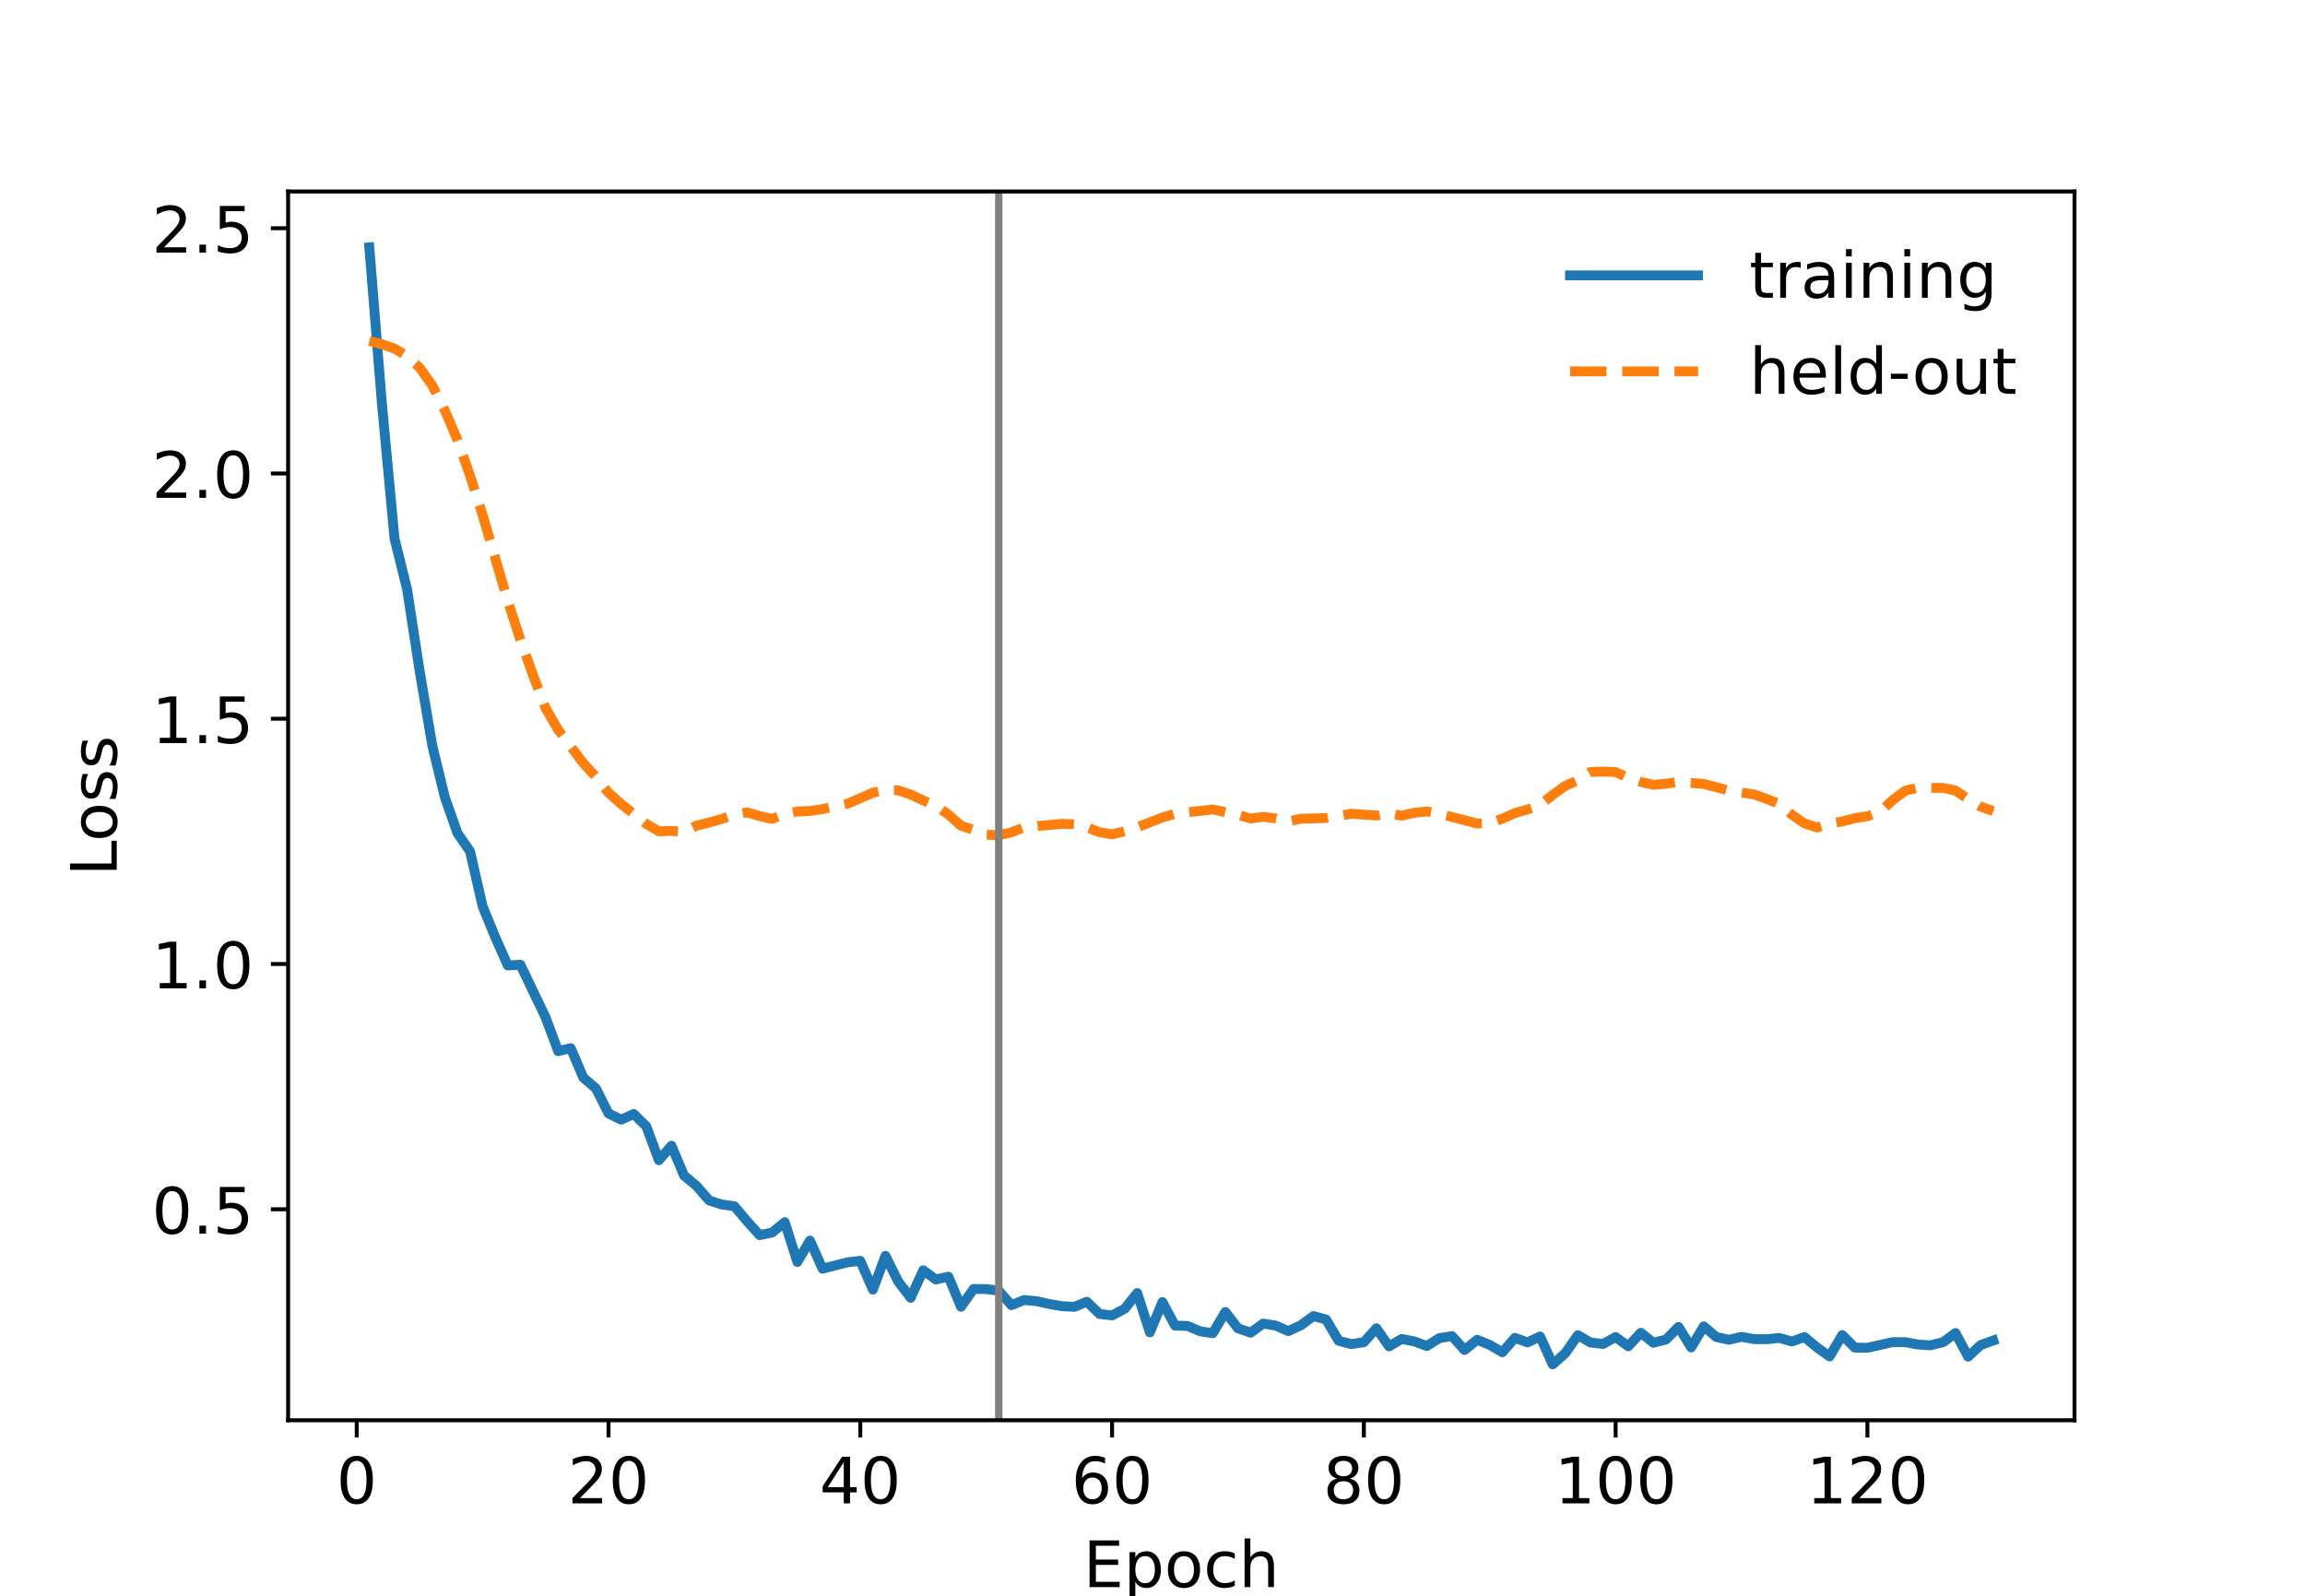
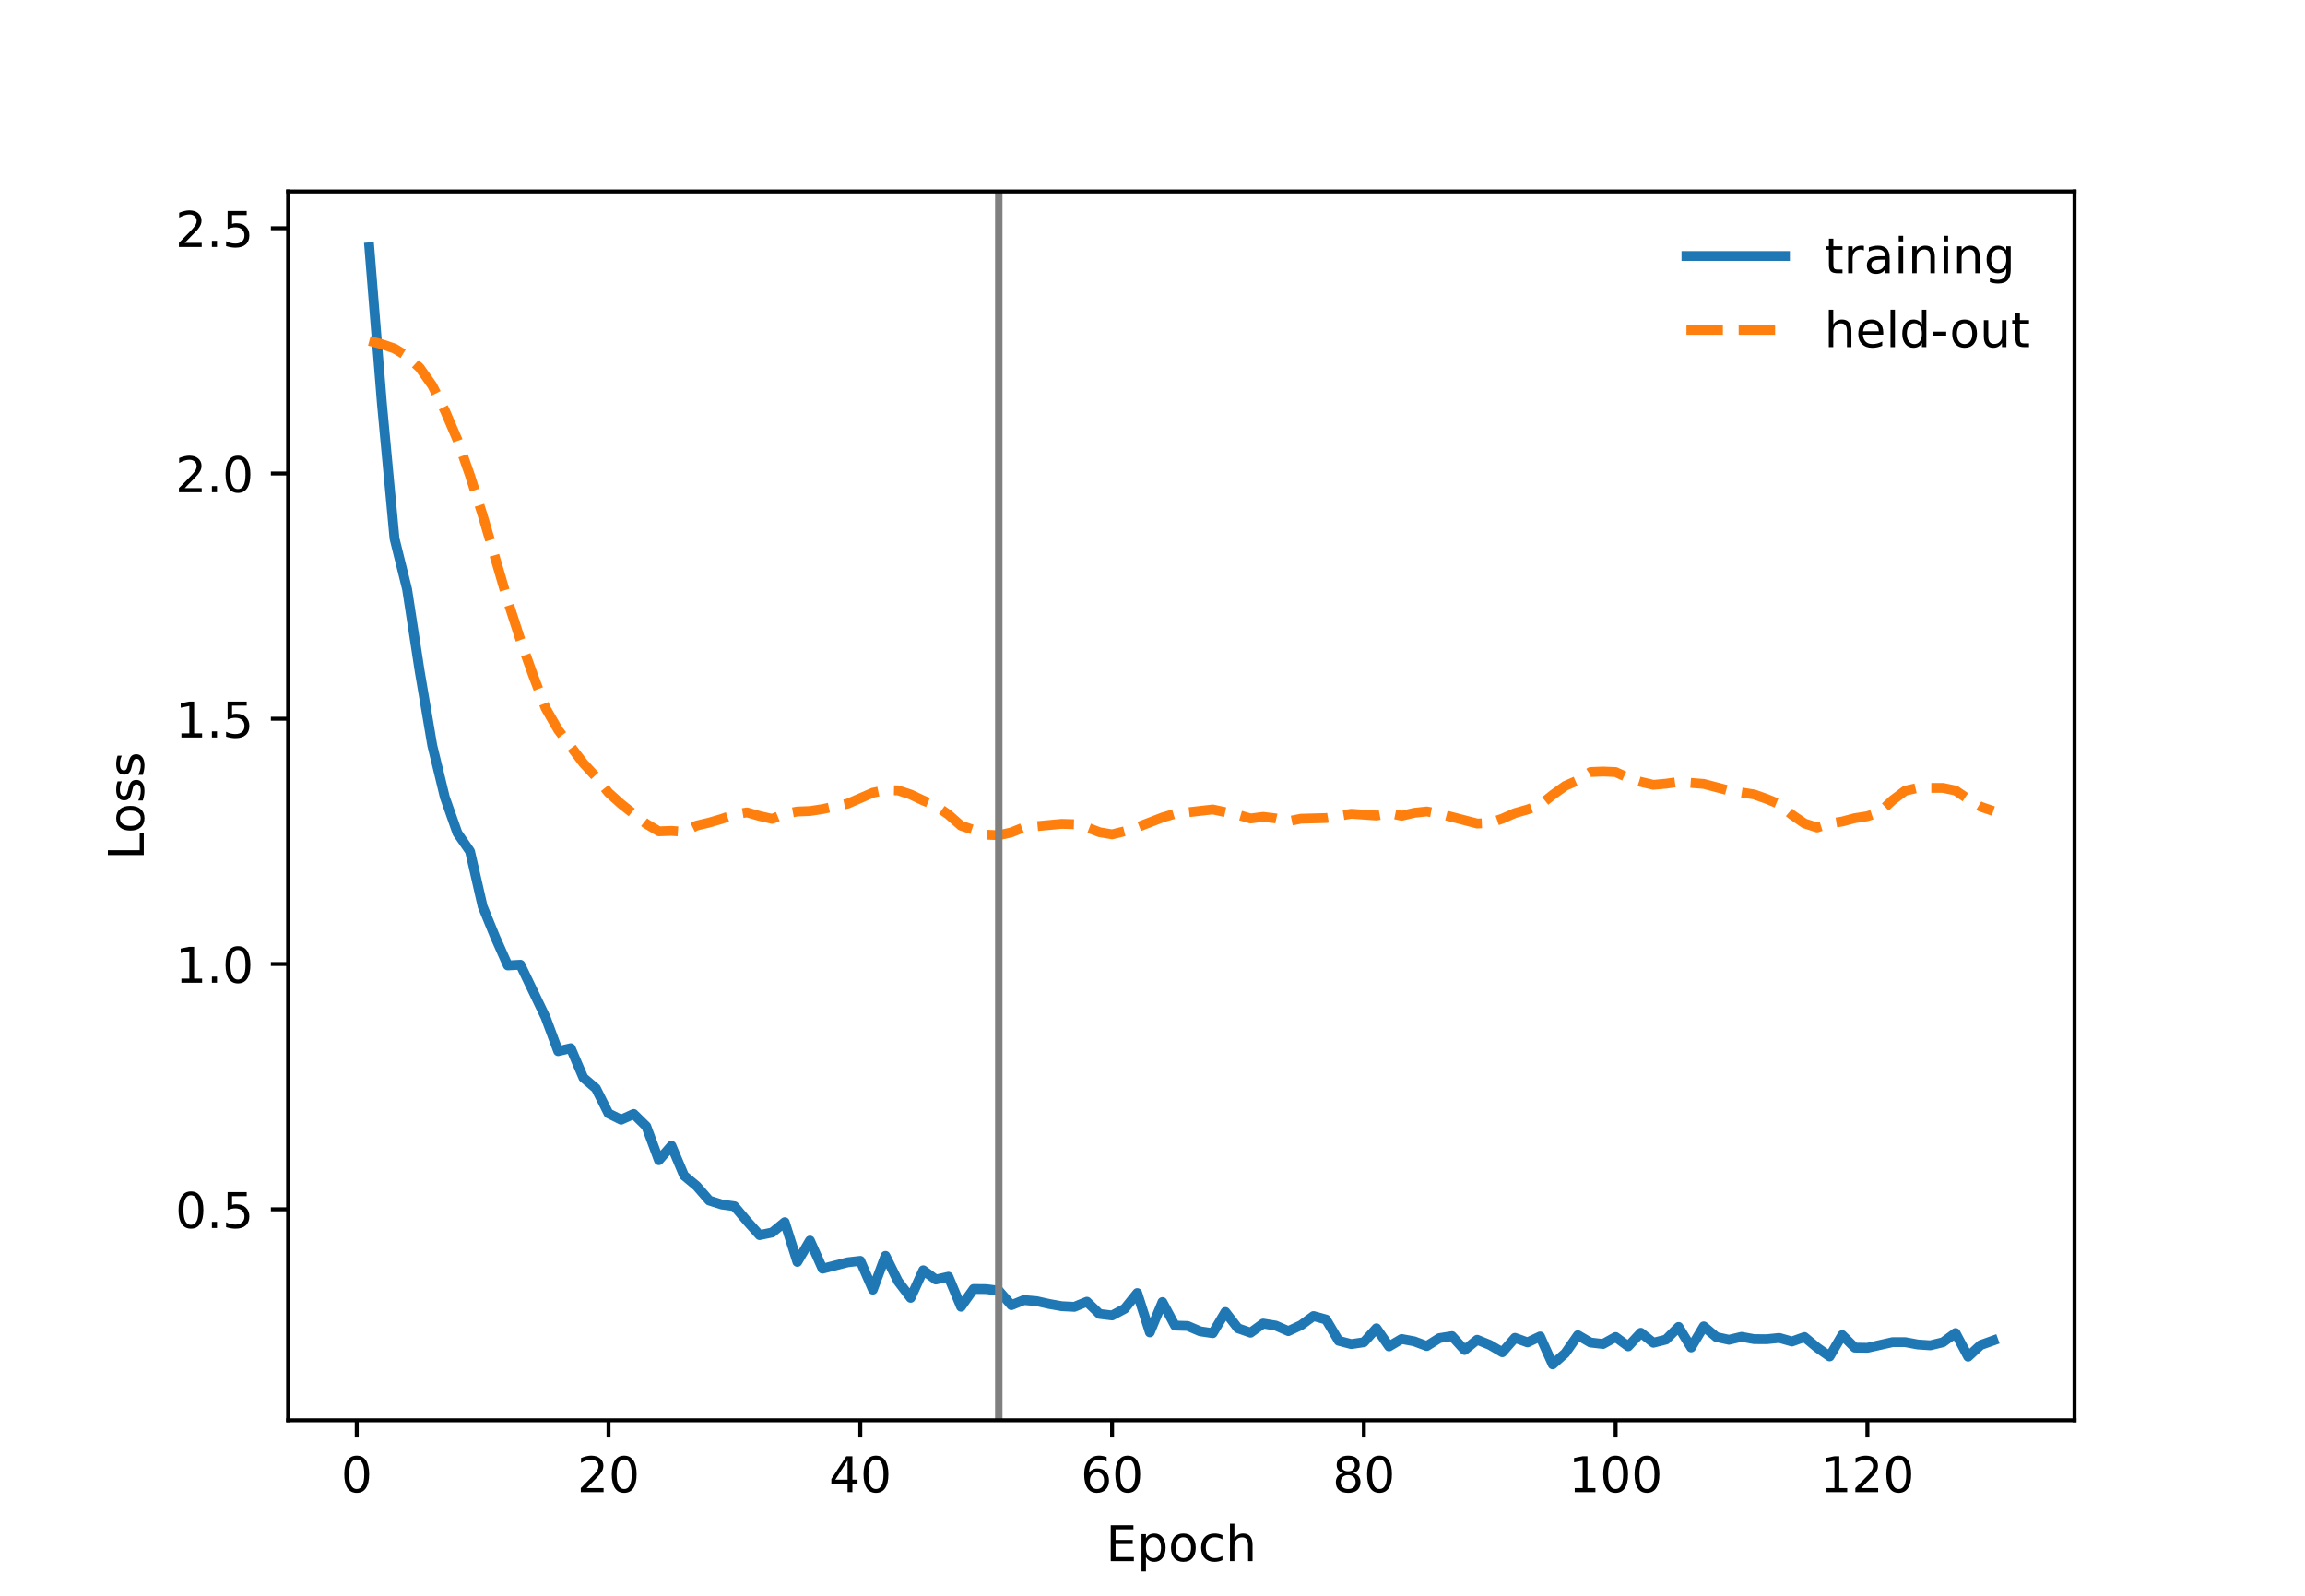
<svg xmlns="http://www.w3.org/2000/svg" xmlns:xlink="http://www.w3.org/1999/xlink" width="468pt" height="324pt" viewBox="0 0 468 324" version="1.1">
  <defs>
    <style type="text/css">*{stroke-linejoin: round; stroke-linecap: butt}</style>
  </defs>
  <g id="figure_1">
    <g id="patch_1">
      <path d="M 0 324  L 468 324  L 468 0  L 0 0  L 0 324  z " style="fill: none" />
    </g>
    <g id="axes_1">
      <g id="patch_2">
        <path d="M 58.5 288.36  L 421.2 288.36  L 421.2 38.88  L 58.5 38.88  L 58.5 288.36  z " style="fill: none" />
      </g>
      <g id="matplotlib.axis_1">
        <g id="xtick_1">
          <g id="line2d_1">
            <defs>
              <path id="m7b273e4b13" d="M 0 0  L 0 3.5  " style="stroke: currentColor; stroke-width: 0.8" />
            </defs>
            <g>
              <use xlink:href="#m7b273e4b13" x="72.43" y="288.36" style="fill: currentColor; stroke: currentColor; stroke-width: 0.8" />
            </g>
          </g>
          <g id="text_1">
-             <g style="fill: currentColor" transform="translate(68.29471 305.237) scale(0.13 -0.13)">
+             <g style="fill: currentColor" transform="translate(69.24909 302.9577) scale(0.1 -0.1)">
              <defs>
                <path id="DejaVuSans-13" d="M 2034 4250  Q 1547 4250 1301 3770  Q 1056 3291 1056 2328  Q 1056 1369 1301 889  Q 1547 409 2034 409  Q 2525 409 2770 889  Q 3016 1369 3016 2328  Q 3016 3291 2770 3770  Q 2525 4250 2034 4250  z M 2034 4750  Q 2819 4750 3233 4129  Q 3647 3509 3647 2328  Q 3647 1150 3233 529  Q 2819 -91 2034 -91  Q 1250 -91 836 529  Q 422 1150 422 2328  Q 422 3509 836 4129  Q 1250 4750 2034 4750  z " transform="scale(0.015625)" />
              </defs>
              <use xlink:href="#DejaVuSans-13" />
            </g>
          </g>
        </g>
        <g id="xtick_2">
          <g id="line2d_2">
            <g>
              <use xlink:href="#m7b273e4b13" x="123.551" y="288.36" style="fill: currentColor; stroke: currentColor; stroke-width: 0.8" />
            </g>
          </g>
          <g id="text_2">
-             <g style="fill: currentColor" transform="translate(115.2796 305.237) scale(0.13 -0.13)">
+             <g style="fill: currentColor" transform="translate(117.1883 302.9577) scale(0.1 -0.1)">
              <defs>
                <path id="DejaVuSans-15" d="M 1228 531  L 3431 531  L 3431 0  L 469 0  L 469 531  Q 828 903 1448 1529  Q 2069 2156 2228 2338  Q 2531 2678 2651 2914  Q 2772 3150 2772 3378  Q 2772 3750 2511 3984  Q 2250 4219 1831 4219  Q 1534 4219 1204 4116  Q 875 4013 500 3803  L 500 4441  Q 881 4594 1212 4672  Q 1544 4750 1819 4750  Q 2544 4750 2975 4387  Q 3406 4025 3406 3419  Q 3406 3131 3298 2873  Q 3191 2616 2906 2266  Q 2828 2175 2409 1742  Q 1991 1309 1228 531  z " transform="scale(0.015625)" />
              </defs>
              <use xlink:href="#DejaVuSans-15" />
              <use xlink:href="#DejaVuSans-13" transform="translate(63.625 0)" />
            </g>
          </g>
        </g>
        <g id="xtick_3">
          <g id="line2d_3">
            <g>
              <use xlink:href="#m7b273e4b13" x="174.671" y="288.36" style="fill: currentColor; stroke: currentColor; stroke-width: 0.8" />
            </g>
          </g>
          <g id="text_3">
-             <g style="fill: currentColor" transform="translate(166.4001 305.237) scale(0.13 -0.13)">
+             <g style="fill: currentColor" transform="translate(168.3089 302.9577) scale(0.1 -0.1)">
              <defs>
                <path id="DejaVuSans-17" d="M 2419 4116  L 825 1625  L 2419 1625  L 2419 4116  z M 2253 4666  L 3047 4666  L 3047 1625  L 3713 1625  L 3713 1100  L 3047 1100  L 3047 0  L 2419 0  L 2419 1100  L 313 1100  L 313 1709  L 2253 4666  z " transform="scale(0.015625)" />
              </defs>
              <use xlink:href="#DejaVuSans-17" />
              <use xlink:href="#DejaVuSans-13" transform="translate(63.625 0)" />
            </g>
          </g>
        </g>
        <g id="xtick_4">
          <g id="line2d_4">
            <g>
              <use xlink:href="#m7b273e4b13" x="225.792" y="288.36" style="fill: currentColor; stroke: currentColor; stroke-width: 0.8" />
            </g>
          </g>
          <g id="text_4">
-             <g style="fill: currentColor" transform="translate(217.5206 305.237) scale(0.13 -0.13)">
+             <g style="fill: currentColor" transform="translate(219.4294 302.9577) scale(0.1 -0.1)">
              <defs>
                <path id="DejaVuSans-19" d="M 2113 2584  Q 1688 2584 1439 2293  Q 1191 2003 1191 1497  Q 1191 994 1439 701  Q 1688 409 2113 409  Q 2538 409 2786 701  Q 3034 994 3034 1497  Q 3034 2003 2786 2293  Q 2538 2584 2113 2584  z M 3366 4563  L 3366 3988  Q 3128 4100 2886 4159  Q 2644 4219 2406 4219  Q 1781 4219 1451 3797  Q 1122 3375 1075 2522  Q 1259 2794 1537 2939  Q 1816 3084 2150 3084  Q 2853 3084 3261 2657  Q 3669 2231 3669 1497  Q 3669 778 3244 343  Q 2819 -91 2113 -91  Q 1303 -91 875 529  Q 447 1150 447 2328  Q 447 3434 972 4092  Q 1497 4750 2381 4750  Q 2619 4750 2861 4703  Q 3103 4656 3366 4563  z " transform="scale(0.015625)" />
              </defs>
              <use xlink:href="#DejaVuSans-19" />
              <use xlink:href="#DejaVuSans-13" transform="translate(63.625 0)" />
            </g>
          </g>
        </g>
        <g id="xtick_5">
          <g id="line2d_5">
            <g>
              <use xlink:href="#m7b273e4b13" x="276.912" y="288.36" style="fill: currentColor; stroke: currentColor; stroke-width: 0.8" />
            </g>
          </g>
          <g id="text_5">
-             <g style="fill: currentColor" transform="translate(268.6411 305.237) scale(0.13 -0.13)">
+             <g style="fill: currentColor" transform="translate(270.5499 302.9577) scale(0.1 -0.1)">
              <defs>
                <path id="DejaVuSans-1b" d="M 2034 2216  Q 1584 2216 1326 1975  Q 1069 1734 1069 1313  Q 1069 891 1326 650  Q 1584 409 2034 409  Q 2484 409 2743 651  Q 3003 894 3003 1313  Q 3003 1734 2745 1975  Q 2488 2216 2034 2216  z M 1403 2484  Q 997 2584 770 2862  Q 544 3141 544 3541  Q 544 4100 942 4425  Q 1341 4750 2034 4750  Q 2731 4750 3128 4425  Q 3525 4100 3525 3541  Q 3525 3141 3298 2862  Q 3072 2584 2669 2484  Q 3125 2378 3379 2068  Q 3634 1759 3634 1313  Q 3634 634 3220 271  Q 2806 -91 2034 -91  Q 1263 -91 848 271  Q 434 634 434 1313  Q 434 1759 690 2068  Q 947 2378 1403 2484  z M 1172 3481  Q 1172 3119 1398 2916  Q 1625 2713 2034 2713  Q 2441 2713 2670 2916  Q 2900 3119 2900 3481  Q 2900 3844 2670 4047  Q 2441 4250 2034 4250  Q 1625 4250 1398 4047  Q 1172 3844 1172 3481  z " transform="scale(0.015625)" />
              </defs>
              <use xlink:href="#DejaVuSans-1b" />
              <use xlink:href="#DejaVuSans-13" transform="translate(63.625 0)" />
            </g>
          </g>
        </g>
        <g id="xtick_6">
          <g id="line2d_6">
            <g>
              <use xlink:href="#m7b273e4b13" x="328.033" y="288.36" style="fill: currentColor; stroke: currentColor; stroke-width: 0.8" />
            </g>
          </g>
          <g id="text_6">
-             <g style="fill: currentColor" transform="translate(315.626 305.237) scale(0.13 -0.13)">
+             <g style="fill: currentColor" transform="translate(318.4891 302.9577) scale(0.1 -0.1)">
              <defs>
                <path id="DejaVuSans-14" d="M 794 531  L 1825 531  L 1825 4091  L 703 3866  L 703 4441  L 1819 4666  L 2450 4666  L 2450 531  L 3481 531  L 3481 0  L 794 0  L 794 531  z " transform="scale(0.015625)" />
              </defs>
              <use xlink:href="#DejaVuSans-14" />
              <use xlink:href="#DejaVuSans-13" transform="translate(63.625 0)" />
              <use xlink:href="#DejaVuSans-13" transform="translate(127.25 0)" />
            </g>
          </g>
        </g>
        <g id="xtick_7">
          <g id="line2d_7">
            <g>
              <use xlink:href="#m7b273e4b13" x="379.153" y="288.36" style="fill: currentColor; stroke: currentColor; stroke-width: 0.8" />
            </g>
          </g>
          <g id="text_7">
-             <g style="fill: currentColor" transform="translate(366.7465 305.237) scale(0.13 -0.13)">
+             <g style="fill: currentColor" transform="translate(369.6096 302.9577) scale(0.1 -0.1)">
              <use xlink:href="#DejaVuSans-14" />
              <use xlink:href="#DejaVuSans-15" transform="translate(63.625 0)" />
              <use xlink:href="#DejaVuSans-13" transform="translate(127.25 0)" />
            </g>
          </g>
        </g>
        <g id="text_8">
-           <g style="fill: currentColor" transform="translate(219.9458 322.238) scale(0.13 -0.13)">
+           <g style="fill: currentColor" transform="translate(224.5391 316.9584) scale(0.1 -0.1)">
            <defs>
              <path id="DejaVuSans-28" d="M 628 4666  L 3578 4666  L 3578 4134  L 1259 4134  L 1259 2753  L 3481 2753  L 3481 2222  L 1259 2222  L 1259 531  L 3634 531  L 3634 0  L 628 0  L 628 4666  z " transform="scale(0.015625)" />
              <path id="DejaVuSans-53" d="M 1159 525  L 1159 -1331  L 581 -1331  L 581 3500  L 1159 3500  L 1159 2969  Q 1341 3281 1617 3432  Q 1894 3584 2278 3584  Q 2916 3584 3314 3078  Q 3713 2572 3713 1747  Q 3713 922 3314 415  Q 2916 -91 2278 -91  Q 1894 -91 1617 61  Q 1341 213 1159 525  z M 3116 1747  Q 3116 2381 2855 2742  Q 2594 3103 2138 3103  Q 1681 3103 1420 2742  Q 1159 2381 1159 1747  Q 1159 1113 1420 752  Q 1681 391 2138 391  Q 2594 391 2855 752  Q 3116 1113 3116 1747  z " transform="scale(0.015625)" />
              <path id="DejaVuSans-52" d="M 1959 3097  Q 1497 3097 1228 2736  Q 959 2375 959 1747  Q 959 1119 1226 758  Q 1494 397 1959 397  Q 2419 397 2687 759  Q 2956 1122 2956 1747  Q 2956 2369 2687 2733  Q 2419 3097 1959 3097  z M 1959 3584  Q 2709 3584 3137 3096  Q 3566 2609 3566 1747  Q 3566 888 3137 398  Q 2709 -91 1959 -91  Q 1206 -91 779 398  Q 353 888 353 1747  Q 353 2609 779 3096  Q 1206 3584 1959 3584  z " transform="scale(0.015625)" />
              <path id="DejaVuSans-46" d="M 3122 3366  L 3122 2828  Q 2878 2963 2633 3030  Q 2388 3097 2138 3097  Q 1578 3097 1268 2742  Q 959 2388 959 1747  Q 959 1106 1268 751  Q 1578 397 2138 397  Q 2388 397 2633 464  Q 2878 531 3122 666  L 3122 134  Q 2881 22 2623 -34  Q 2366 -91 2075 -91  Q 1284 -91 818 406  Q 353 903 353 1747  Q 353 2603 823 3093  Q 1294 3584 2113 3584  Q 2378 3584 2631 3529  Q 2884 3475 3122 3366  z " transform="scale(0.015625)" />
              <path id="DejaVuSans-4b" d="M 3513 2113  L 3513 0  L 2938 0  L 2938 2094  Q 2938 2591 2744 2837  Q 2550 3084 2163 3084  Q 1697 3084 1428 2787  Q 1159 2491 1159 1978  L 1159 0  L 581 0  L 581 4863  L 1159 4863  L 1159 2956  Q 1366 3272 1645 3428  Q 1925 3584 2291 3584  Q 2894 3584 3203 3211  Q 3513 2838 3513 2113  z " transform="scale(0.015625)" />
            </defs>
            <use xlink:href="#DejaVuSans-28" />
            <use xlink:href="#DejaVuSans-53" transform="translate(63.1875 0)" />
            <use xlink:href="#DejaVuSans-52" transform="translate(126.6719 0)" />
            <use xlink:href="#DejaVuSans-46" transform="translate(187.8594 0)" />
            <use xlink:href="#DejaVuSans-4b" transform="translate(242.8438 0)" />
          </g>
        </g>
      </g>
      <g id="matplotlib.axis_2">
        <g id="ytick_1">
          <g id="line2d_8">
            <defs>
              <path id="mc0cdff3a55" d="M 0 0  L -3.5 0  " style="stroke: currentColor; stroke-width: 0.8" />
            </defs>
            <g>
              <use xlink:href="#mc0cdff3a55" x="58.5" y="245.525" style="fill: currentColor; stroke: currentColor; stroke-width: 0.8" />
            </g>
          </g>
          <g id="text_9">
-             <g style="fill: currentColor" transform="translate(30.82594 250.4635) scale(0.13 -0.13)">
+             <g style="fill: currentColor" transform="translate(35.59687 249.3239) scale(0.1 -0.1)">
              <defs>
                <path id="DejaVuSans-11" d="M 684 794  L 1344 794  L 1344 0  L 684 0  L 684 794  z " transform="scale(0.015625)" />
                <path id="DejaVuSans-18" d="M 691 4666  L 3169 4666  L 3169 4134  L 1269 4134  L 1269 2991  Q 1406 3038 1543 3061  Q 1681 3084 1819 3084  Q 2600 3084 3056 2656  Q 3513 2228 3513 1497  Q 3513 744 3044 326  Q 2575 -91 1722 -91  Q 1428 -91 1123 -41  Q 819 9 494 109  L 494 744  Q 775 591 1075 516  Q 1375 441 1709 441  Q 2250 441 2565 725  Q 2881 1009 2881 1497  Q 2881 1984 2565 2268  Q 2250 2553 1709 2553  Q 1456 2553 1204 2497  Q 953 2441 691 2322  L 691 4666  z " transform="scale(0.015625)" />
              </defs>
              <use xlink:href="#DejaVuSans-13" />
              <use xlink:href="#DejaVuSans-11" transform="translate(63.625 0)" />
              <use xlink:href="#DejaVuSans-18" transform="translate(95.40625 0)" />
            </g>
          </g>
        </g>
        <g id="ytick_2">
          <g id="line2d_9">
            <g>
              <use xlink:href="#mc0cdff3a55" x="58.5" y="195.729" style="fill: currentColor; stroke: currentColor; stroke-width: 0.8" />
            </g>
          </g>
          <g id="text_10">
-             <g style="fill: currentColor" transform="translate(30.82594 200.6676) scale(0.13 -0.13)">
+             <g style="fill: currentColor" transform="translate(35.59687 199.528) scale(0.1 -0.1)">
              <use xlink:href="#DejaVuSans-14" />
              <use xlink:href="#DejaVuSans-11" transform="translate(63.625 0)" />
              <use xlink:href="#DejaVuSans-13" transform="translate(95.40625 0)" />
            </g>
          </g>
        </g>
        <g id="ytick_3">
          <g id="line2d_10">
            <g>
              <use xlink:href="#mc0cdff3a55" x="58.5" y="145.933" style="fill: currentColor; stroke: currentColor; stroke-width: 0.8" />
            </g>
          </g>
          <g id="text_11">
-             <g style="fill: currentColor" transform="translate(30.82594 150.8718) scale(0.13 -0.13)">
+             <g style="fill: currentColor" transform="translate(35.59687 149.7321) scale(0.1 -0.1)">
              <use xlink:href="#DejaVuSans-14" />
              <use xlink:href="#DejaVuSans-11" transform="translate(63.625 0)" />
              <use xlink:href="#DejaVuSans-18" transform="translate(95.40625 0)" />
            </g>
          </g>
        </g>
        <g id="ytick_4">
          <g id="line2d_11">
            <g>
              <use xlink:href="#mc0cdff3a55" x="58.5" y="96.137" style="fill: currentColor; stroke: currentColor; stroke-width: 0.8" />
            </g>
          </g>
          <g id="text_12">
-             <g style="fill: currentColor" transform="translate(30.82594 101.0759) scale(0.13 -0.13)">
+             <g style="fill: currentColor" transform="translate(35.59687 99.93623) scale(0.1 -0.1)">
              <use xlink:href="#DejaVuSans-15" />
              <use xlink:href="#DejaVuSans-11" transform="translate(63.625 0)" />
              <use xlink:href="#DejaVuSans-13" transform="translate(95.40625 0)" />
            </g>
          </g>
        </g>
        <g id="ytick_5">
          <g id="line2d_12">
            <g>
              <use xlink:href="#mc0cdff3a55" x="58.5" y="46.342" style="fill: currentColor; stroke: currentColor; stroke-width: 0.8" />
            </g>
          </g>
          <g id="text_13">
-             <g style="fill: currentColor" transform="translate(30.82594 51.28) scale(0.13 -0.13)">
+             <g style="fill: currentColor" transform="translate(35.59687 50.14035) scale(0.1 -0.1)">
              <use xlink:href="#DejaVuSans-15" />
              <use xlink:href="#DejaVuSans-11" transform="translate(63.625 0)" />
              <use xlink:href="#DejaVuSans-18" transform="translate(95.40625 0)" />
            </g>
          </g>
        </g>
        <g id="text_14">
-           <g style="fill: currentColor" transform="translate(23.70289 177.8773) rotate(-90) scale(0.13 -0.13)">
+           <g style="fill: currentColor" transform="translate(29.19453 174.5872) rotate(-90) scale(0.1 -0.1)">
            <defs>
              <path id="DejaVuSans-2f" d="M 628 4666  L 1259 4666  L 1259 531  L 3531 531  L 3531 0  L 628 0  L 628 4666  z " transform="scale(0.015625)" />
              <path id="DejaVuSans-56" d="M 2834 3397  L 2834 2853  Q 2591 2978 2328 3040  Q 2066 3103 1784 3103  Q 1356 3103 1142 2972  Q 928 2841 928 2578  Q 928 2378 1081 2264  Q 1234 2150 1697 2047  L 1894 2003  Q 2506 1872 2764 1633  Q 3022 1394 3022 966  Q 3022 478 2636 193  Q 2250 -91 1575 -91  Q 1294 -91 989 -36  Q 684 19 347 128  L 347 722  Q 666 556 975 473  Q 1284 391 1588 391  Q 1994 391 2212 530  Q 2431 669 2431 922  Q 2431 1156 2273 1281  Q 2116 1406 1581 1522  L 1381 1569  Q 847 1681 609 1914  Q 372 2147 372 2553  Q 372 3047 722 3315  Q 1072 3584 1716 3584  Q 2034 3584 2315 3537  Q 2597 3491 2834 3397  z " transform="scale(0.015625)" />
            </defs>
            <use xlink:href="#DejaVuSans-2f" />
            <use xlink:href="#DejaVuSans-52" transform="translate(53.96875 0)" />
            <use xlink:href="#DejaVuSans-56" transform="translate(115.1562 0)" />
            <use xlink:href="#DejaVuSans-56" transform="translate(167.25 0)" />
          </g>
        </g>
      </g>
      <g id="line2d_13">
        <path d="M 74.986 50.22  L 77.542 81.934  L 80.098 109.317  L 82.654 119.626  L 85.21 136.284  L 87.766 151.348  L 90.323 161.89  L 92.879 169.145  L 95.435 172.855  L 97.991 184.025  L 100.547 190.267  L 103.103 196.018  L 105.659 195.877  L 110.771 206.554  L 113.327 213.417  L 115.883 212.82  L 118.439 218.803  L 120.995 220.982  L 123.551 226.069  L 126.107 227.333  L 128.663 226.177  L 131.219 228.686  L 133.775 235.567  L 136.331 232.621  L 138.887 238.675  L 141.443 240.805  L 143.999 243.747  L 146.555 244.556  L 149.111 244.906  L 151.667 247.927  L 154.223 250.772  L 156.779 250.241  L 159.335 248.142  L 161.891 256.211  L 164.447 251.876  L 167.003 257.588  L 172.115 256.287  L 174.671 255.992  L 177.227 261.838  L 179.783 254.984  L 182.339 260.137  L 184.895 263.5  L 187.451 257.909  L 190.008 259.786  L 192.564 259.211  L 195.12 265.314  L 197.676 261.703  L 200.232 261.729  L 202.788 262.049  L 205.344 264.991  L 207.9 263.959  L 210.456 264.177  L 213.012 264.75  L 215.568 265.204  L 218.124 265.335  L 220.68 264.295  L 223.236 266.771  L 225.792 267.082  L 228.348 265.722  L 230.904 262.537  L 233.46 270.52  L 236.016 264.367  L 238.572 269.139  L 241.128 269.214  L 243.684 270.305  L 246.24 270.678  L 248.796 266.379  L 251.352 269.682  L 253.908 270.583  L 256.464 268.726  L 259.02 269.143  L 261.576 270.259  L 264.132 269.071  L 266.688 267.202  L 269.244 267.912  L 271.8 272.227  L 274.356 272.896  L 276.912 272.519  L 279.468 269.687  L 282.024 273.368  L 284.58 271.864  L 287.136 272.339  L 289.692 273.293  L 292.249 271.683  L 294.805 271.274  L 297.361 274.096  L 299.917 272.02  L 302.473 273.061  L 305.029 274.556  L 307.585 271.631  L 310.141 272.553  L 312.697 271.345  L 315.253 277.02  L 317.809 274.746  L 320.365 271.091  L 322.921 272.575  L 325.477 272.874  L 328.033 271.457  L 330.589 273.351  L 333.145 270.599  L 335.701 272.624  L 338.257 271.979  L 340.813 269.412  L 343.369 273.576  L 345.925 269.298  L 348.481 271.463  L 351.037 272.024  L 353.593 271.422  L 356.149 271.89  L 358.705 271.906  L 361.261 271.646  L 363.817 272.373  L 366.373 271.466  L 368.929 273.587  L 371.485 275.401  L 374.041 271.067  L 376.597 273.613  L 379.153 273.649  L 384.265 272.502  L 386.821 272.504  L 389.377 272.978  L 391.934 273.147  L 394.49 272.523  L 397.046 270.651  L 399.602 275.451  L 402.158 273.083  L 404.714 272.168  L 404.714 272.168  " clip-path="url(#p4115d3fcf9)" style="fill: none; stroke: #1f77b4; stroke-width: 2; stroke-linecap: square" />
      </g>
      <g id="line2d_14">
        <path d="M 74.986 69.207  L 77.542 69.899  L 80.098 70.768  L 82.654 72.328  L 85.21 74.662  L 87.766 78.27  L 90.323 83.351  L 92.879 89.304  L 95.435 96.559  L 97.991 104.585  L 103.103 122.017  L 105.659 129.899  L 108.215 137.056  L 110.771 143.757  L 113.327 148.192  L 118.439 154.952  L 120.995 157.738  L 123.551 160.939  L 126.107 163.233  L 131.219 167.272  L 133.775 168.787  L 136.331 168.702  L 138.887 168.882  L 141.443 167.619  L 143.999 167.013  L 146.555 166.262  L 149.111 165.367  L 151.667 164.946  L 154.223 165.675  L 156.779 166.262  L 159.335 165.225  L 161.891 164.761  L 164.447 164.665  L 167.003 164.274  L 172.115 163.166  L 177.227 160.951  L 179.783 160.42  L 182.339 160.473  L 184.895 161.314  L 187.451 162.525  L 190.008 163.585  L 192.564 165.392  L 195.12 167.641  L 197.676 168.495  L 200.232 169.477  L 202.788 169.579  L 205.344 169.003  L 207.9 167.977  L 215.568 167.272  L 218.124 167.347  L 220.68 167.976  L 223.236 168.973  L 225.792 169.404  L 228.348 168.774  L 230.904 167.963  L 236.016 165.979  L 238.572 165.216  L 246.24 164.349  L 251.352 165.438  L 253.908 166.182  L 256.464 165.854  L 259.02 166.163  L 261.576 166.745  L 264.132 166.227  L 269.244 166.091  L 274.356 165.222  L 279.468 165.578  L 282.024 165.094  L 284.58 165.622  L 287.136 165.025  L 289.692 164.753  L 292.249 165.217  L 299.917 167.203  L 302.473 167.093  L 305.029 166.216  L 307.585 165.088  L 310.141 164.357  L 312.697 163.454  L 315.253 161.389  L 317.809 159.554  L 320.365 158.443  L 322.921 156.751  L 325.477 156.655  L 328.033 156.758  L 330.589 157.943  L 333.145 158.755  L 335.701 159.353  L 338.257 159.117  L 340.813 158.767  L 345.925 159.165  L 351.037 160.505  L 356.149 161.301  L 358.705 162.208  L 361.261 163.262  L 363.817 165.423  L 366.373 167.182  L 368.929 168.007  L 371.485 167.208  L 374.041 166.796  L 376.597 166.116  L 379.153 165.718  L 381.709 164.852  L 384.265 162.469  L 386.821 160.543  L 389.377 159.962  L 394.49 159.968  L 397.046 160.505  L 399.602 162.244  L 402.158 163.8  L 404.714 164.67  L 404.714 164.67  " clip-path="url(#p4115d3fcf9)" style="fill: none; stroke-dasharray: 7.4,3.2; stroke-dashoffset: 0; stroke: #ff7f0e; stroke-width: 2" />
      </g>
      <g id="line2d_15">
        <path d="M 202.788 288.36  L 202.788 38.88  " clip-path="url(#p4115d3fcf9)" style="fill: none; stroke: #808080; stroke-width: 1.5; stroke-linecap: square" />
      </g>
      <g id="patch_3">
        <path d="M 58.5 288.36  L 58.5 38.88  " style="fill: none; stroke: currentColor; stroke-width: 0.8; stroke-linejoin: miter; stroke-linecap: square" />
      </g>
      <g id="patch_4">
        <path d="M 421.2 288.36  L 421.2 38.88  " style="fill: none; stroke: currentColor; stroke-width: 0.8; stroke-linejoin: miter; stroke-linecap: square" />
      </g>
      <g id="patch_5">
        <path d="M 58.5 288.36  L 421.2 288.36  " style="fill: none; stroke: currentColor; stroke-width: 0.8; stroke-linejoin: miter; stroke-linecap: square" />
      </g>
      <g id="patch_6">
        <path d="M 58.5 38.88  L 421.2 38.88  " style="fill: none; stroke: currentColor; stroke-width: 0.8; stroke-linejoin: miter; stroke-linecap: square" />
      </g>
      <g id="legend_1">
        <g id="line2d_16">
-           <path d="M 318.776 55.908  L 331.776 55.908  L 344.776 55.908  " style="fill: none; stroke: #1f77b4; stroke-width: 2; stroke-linecap: square" />
+           <path d="M 342.413 51.978  L 352.413 51.978  L 362.413 51.978  " style="fill: none; stroke: #1f77b4; stroke-width: 2; stroke-linecap: square" />
        </g>
        <g id="text_15">
-           <g style="fill: currentColor" transform="translate(355.1762 60.45797) scale(0.13 -0.13)">
+           <g style="fill: currentColor" transform="translate(370.4125 55.47844) scale(0.1 -0.1)">
            <defs>
              <path id="DejaVuSans-57" d="M 1172 4494  L 1172 3500  L 2356 3500  L 2356 3053  L 1172 3053  L 1172 1153  Q 1172 725 1289 603  Q 1406 481 1766 481  L 2356 481  L 2356 0  L 1766 0  Q 1100 0 847 248  Q 594 497 594 1153  L 594 3053  L 172 3053  L 172 3500  L 594 3500  L 594 4494  L 1172 4494  z " transform="scale(0.015625)" />
              <path id="DejaVuSans-55" d="M 2631 2963  Q 2534 3019 2420 3045  Q 2306 3072 2169 3072  Q 1681 3072 1420 2755  Q 1159 2438 1159 1844  L 1159 0  L 581 0  L 581 3500  L 1159 3500  L 1159 2956  Q 1341 3275 1631 3429  Q 1922 3584 2338 3584  Q 2397 3584 2469 3576  Q 2541 3569 2628 3553  L 2631 2963  z " transform="scale(0.015625)" />
              <path id="DejaVuSans-44" d="M 2194 1759  Q 1497 1759 1228 1600  Q 959 1441 959 1056  Q 959 750 1161 570  Q 1363 391 1709 391  Q 2188 391 2477 730  Q 2766 1069 2766 1631  L 2766 1759  L 2194 1759  z M 3341 1997  L 3341 0  L 2766 0  L 2766 531  Q 2569 213 2275 61  Q 1981 -91 1556 -91  Q 1019 -91 701 211  Q 384 513 384 1019  Q 384 1609 779 1909  Q 1175 2209 1959 2209  L 2766 2209  L 2766 2266  Q 2766 2663 2505 2880  Q 2244 3097 1772 3097  Q 1472 3097 1187 3025  Q 903 2953 641 2809  L 641 3341  Q 956 3463 1253 3523  Q 1550 3584 1831 3584  Q 2591 3584 2966 3190  Q 3341 2797 3341 1997  z " transform="scale(0.015625)" />
              <path id="DejaVuSans-4c" d="M 603 3500  L 1178 3500  L 1178 0  L 603 0  L 603 3500  z M 603 4863  L 1178 4863  L 1178 4134  L 603 4134  L 603 4863  z " transform="scale(0.015625)" />
              <path id="DejaVuSans-51" d="M 3513 2113  L 3513 0  L 2938 0  L 2938 2094  Q 2938 2591 2744 2837  Q 2550 3084 2163 3084  Q 1697 3084 1428 2787  Q 1159 2491 1159 1978  L 1159 0  L 581 0  L 581 3500  L 1159 3500  L 1159 2956  Q 1366 3272 1645 3428  Q 1925 3584 2291 3584  Q 2894 3584 3203 3211  Q 3513 2838 3513 2113  z " transform="scale(0.015625)" />
              <path id="DejaVuSans-4a" d="M 2906 1791  Q 2906 2416 2648 2759  Q 2391 3103 1925 3103  Q 1463 3103 1205 2759  Q 947 2416 947 1791  Q 947 1169 1205 825  Q 1463 481 1925 481  Q 2391 481 2648 825  Q 2906 1169 2906 1791  z M 3481 434  Q 3481 -459 3084 -895  Q 2688 -1331 1869 -1331  Q 1566 -1331 1297 -1286  Q 1028 -1241 775 -1147  L 775 -588  Q 1028 -725 1275 -790  Q 1522 -856 1778 -856  Q 2344 -856 2625 -561  Q 2906 -266 2906 331  L 2906 616  Q 2728 306 2450 153  Q 2172 0 1784 0  Q 1141 0 747 490  Q 353 981 353 1791  Q 353 2603 747 3093  Q 1141 3584 1784 3584  Q 2172 3584 2450 3431  Q 2728 3278 2906 2969  L 2906 3500  L 3481 3500  L 3481 434  z " transform="scale(0.015625)" />
            </defs>
            <use xlink:href="#DejaVuSans-57" />
            <use xlink:href="#DejaVuSans-55" transform="translate(39.20312 0)" />
            <use xlink:href="#DejaVuSans-44" transform="translate(80.3125 0)" />
            <use xlink:href="#DejaVuSans-4c" transform="translate(141.5938 0)" />
            <use xlink:href="#DejaVuSans-51" transform="translate(169.375 0)" />
            <use xlink:href="#DejaVuSans-4c" transform="translate(232.75 0)" />
            <use xlink:href="#DejaVuSans-51" transform="translate(260.5312 0)" />
            <use xlink:href="#DejaVuSans-4a" transform="translate(323.9062 0)" />
          </g>
        </g>
        <g id="line2d_17">
-           <path d="M 318.776 75.409  L 331.776 75.409  L 344.776 75.409  " style="fill: none; stroke-dasharray: 7.4,3.2; stroke-dashoffset: 0; stroke: #ff7f0e; stroke-width: 2" />
+           <path d="M 342.413 66.979  L 352.413 66.979  L 362.413 66.979  " style="fill: none; stroke-dasharray: 7.4,3.2; stroke-dashoffset: 0; stroke: #ff7f0e; stroke-width: 2" />
        </g>
        <g id="text_16">
-           <g style="fill: currentColor" transform="translate(355.1762 79.95898) scale(0.13 -0.13)">
+           <g style="fill: currentColor" transform="translate(370.4125 70.47922) scale(0.1 -0.1)">
            <defs>
              <path id="DejaVuSans-48" d="M 3597 1894  L 3597 1613  L 953 1613  Q 991 1019 1311 708  Q 1631 397 2203 397  Q 2534 397 2845 478  Q 3156 559 3463 722  L 3463 178  Q 3153 47 2828 -22  Q 2503 -91 2169 -91  Q 1331 -91 842 396  Q 353 884 353 1716  Q 353 2575 817 3079  Q 1281 3584 2069 3584  Q 2775 3584 3186 3129  Q 3597 2675 3597 1894  z M 3022 2063  Q 3016 2534 2758 2815  Q 2500 3097 2075 3097  Q 1594 3097 1305 2825  Q 1016 2553 972 2059  L 3022 2063  z " transform="scale(0.015625)" />
              <path id="DejaVuSans-4f" d="M 603 4863  L 1178 4863  L 1178 0  L 603 0  L 603 4863  z " transform="scale(0.015625)" />
              <path id="DejaVuSans-47" d="M 2906 2969  L 2906 4863  L 3481 4863  L 3481 0  L 2906 0  L 2906 525  Q 2725 213 2448 61  Q 2172 -91 1784 -91  Q 1150 -91 751 415  Q 353 922 353 1747  Q 353 2572 751 3078  Q 1150 3584 1784 3584  Q 2172 3584 2448 3432  Q 2725 3281 2906 2969  z M 947 1747  Q 947 1113 1208 752  Q 1469 391 1925 391  Q 2381 391 2643 752  Q 2906 1113 2906 1747  Q 2906 2381 2643 2742  Q 2381 3103 1925 3103  Q 1469 3103 1208 2742  Q 947 2381 947 1747  z " transform="scale(0.015625)" />
              <path id="DejaVuSans-10" d="M 313 2009  L 1997 2009  L 1997 1497  L 313 1497  L 313 2009  z " transform="scale(0.015625)" />
              <path id="DejaVuSans-58" d="M 544 1381  L 544 3500  L 1119 3500  L 1119 1403  Q 1119 906 1312 657  Q 1506 409 1894 409  Q 2359 409 2629 706  Q 2900 1003 2900 1516  L 2900 3500  L 3475 3500  L 3475 0  L 2900 0  L 2900 538  Q 2691 219 2414 64  Q 2138 -91 1772 -91  Q 1169 -91 856 284  Q 544 659 544 1381  z M 1991 3584  L 1991 3584  z " transform="scale(0.015625)" />
            </defs>
            <use xlink:href="#DejaVuSans-4b" />
            <use xlink:href="#DejaVuSans-48" transform="translate(63.375 0)" />
            <use xlink:href="#DejaVuSans-4f" transform="translate(124.9062 0)" />
            <use xlink:href="#DejaVuSans-47" transform="translate(152.6875 0)" />
            <use xlink:href="#DejaVuSans-10" transform="translate(216.1719 0)" />
            <use xlink:href="#DejaVuSans-52" transform="translate(254.1094 0)" />
            <use xlink:href="#DejaVuSans-58" transform="translate(315.2969 0)" />
            <use xlink:href="#DejaVuSans-57" transform="translate(378.6719 0)" />
          </g>
        </g>
      </g>
    </g>
  </g>
  <defs>
    <clipPath id="p4115d3fcf9">
      <rect x="58.5" y="38.88" width="362.7" height="249.48" />
    </clipPath>
  </defs>
</svg>
